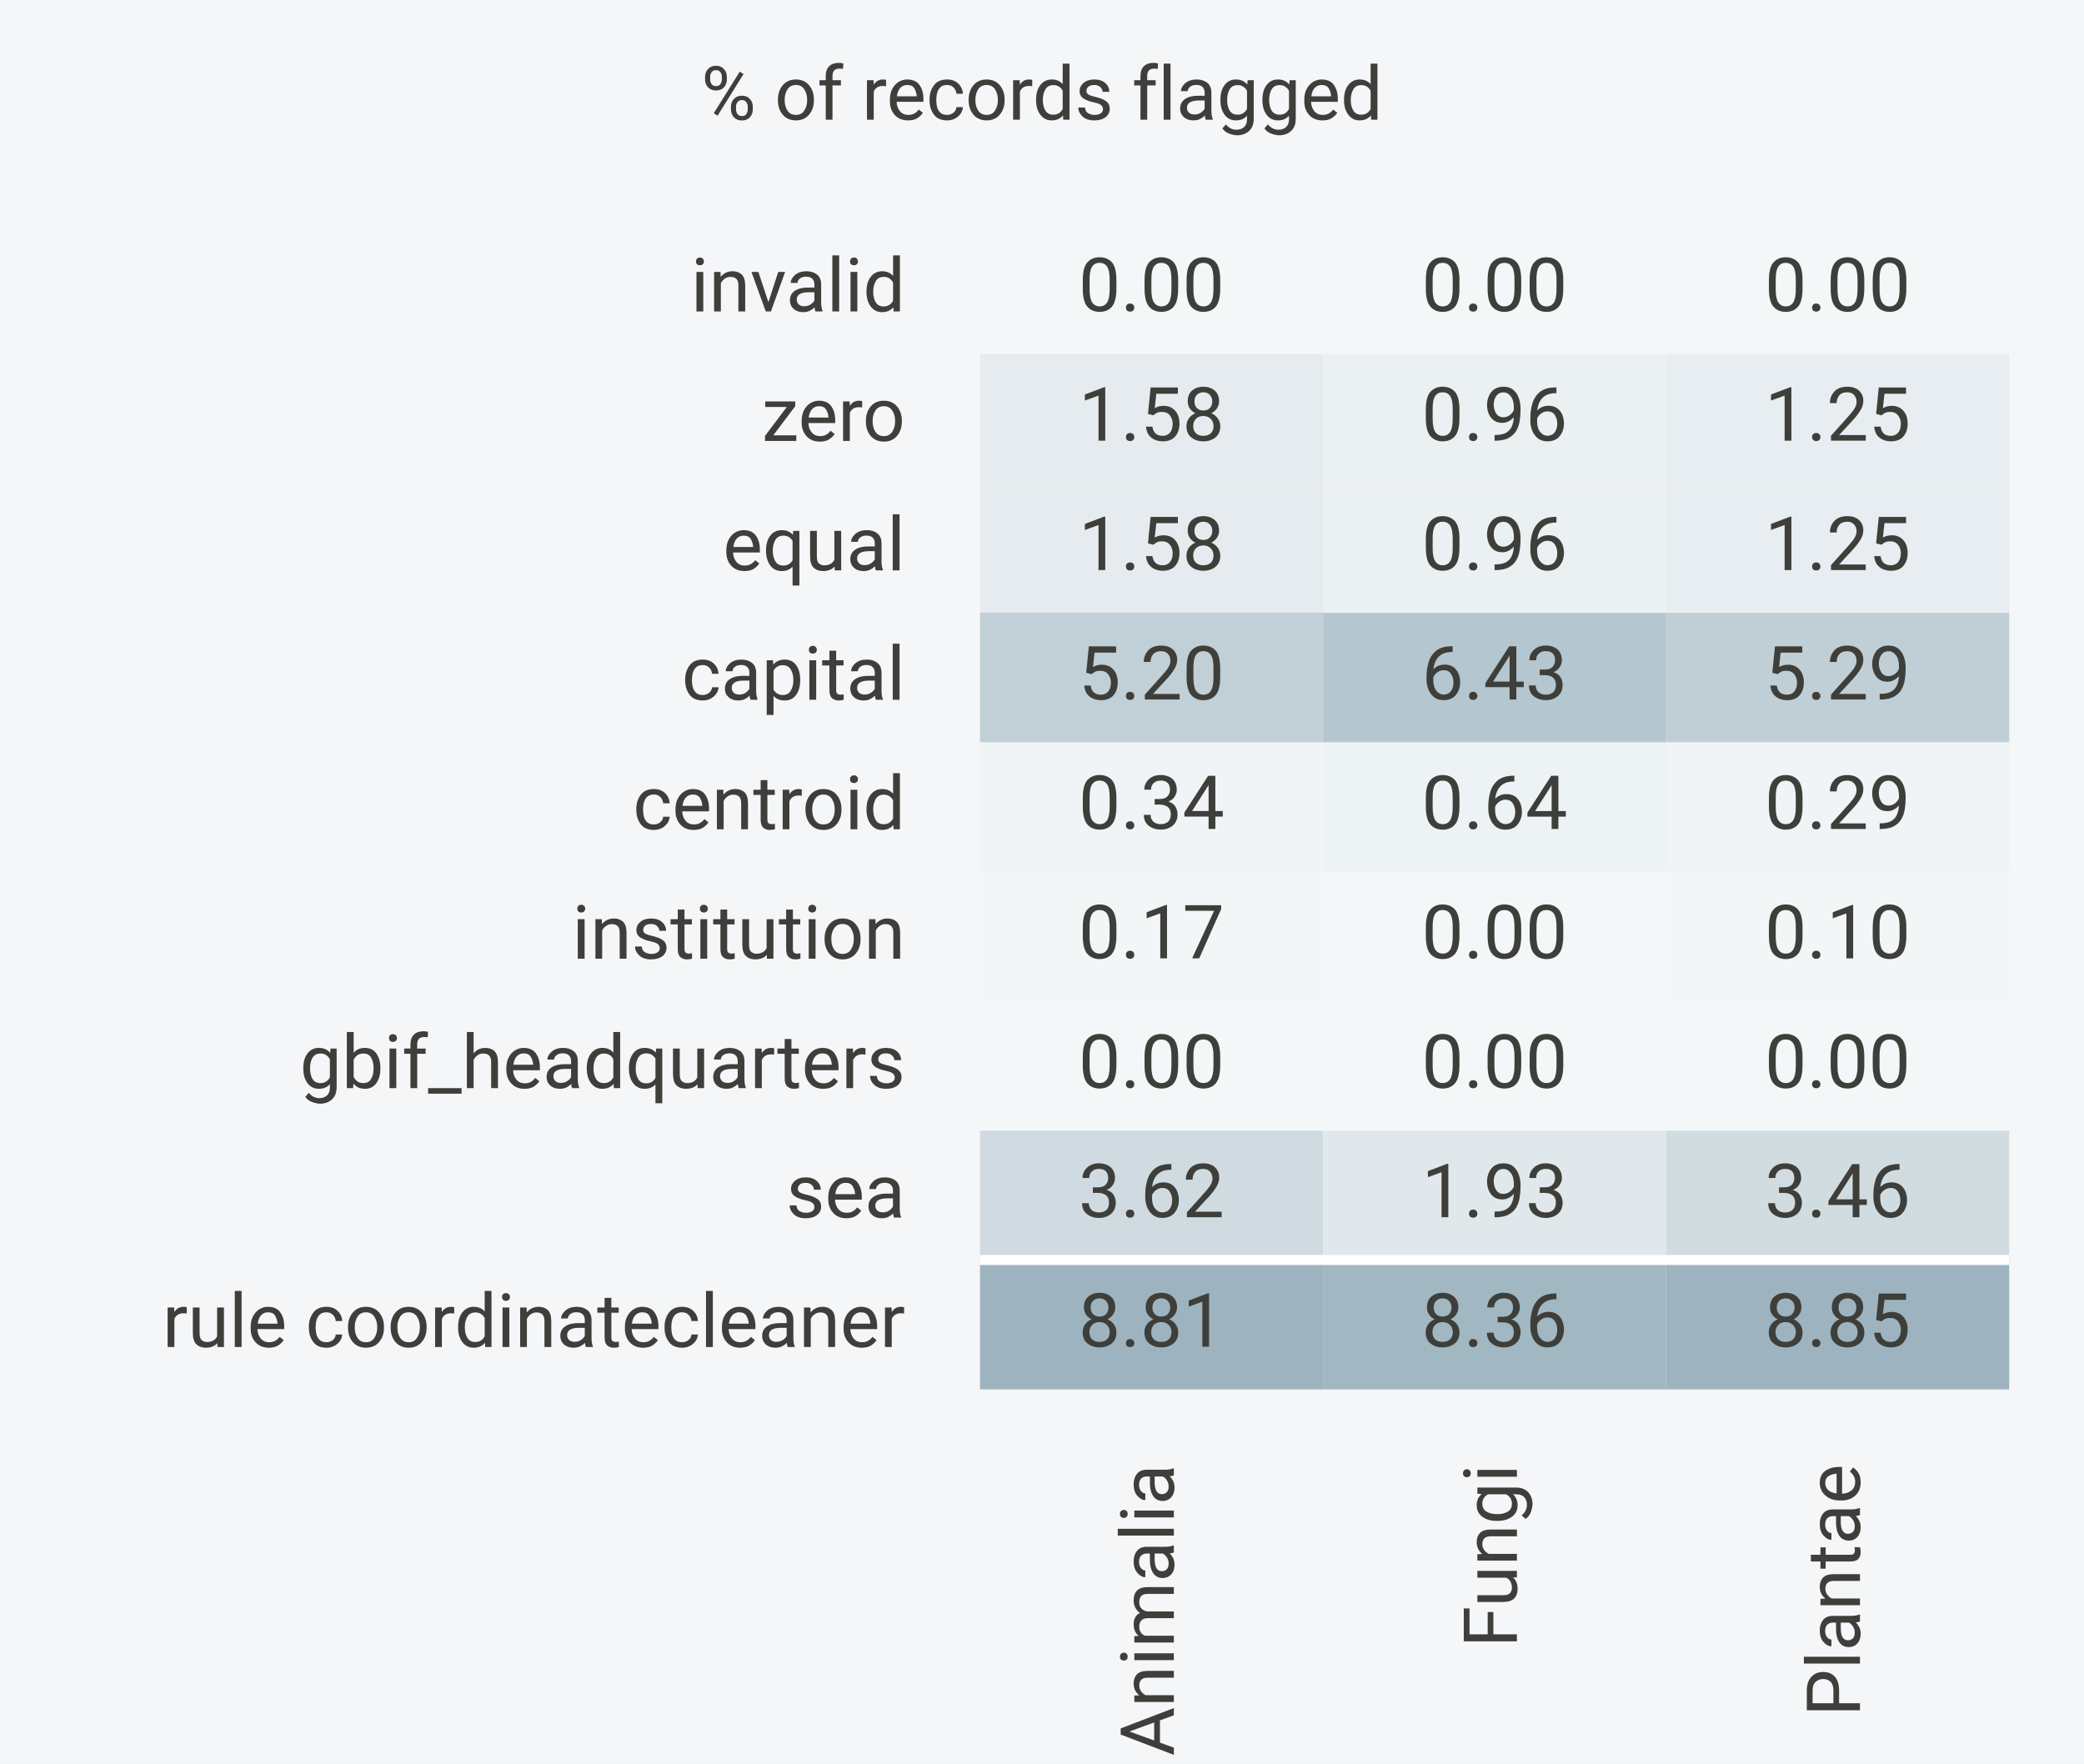
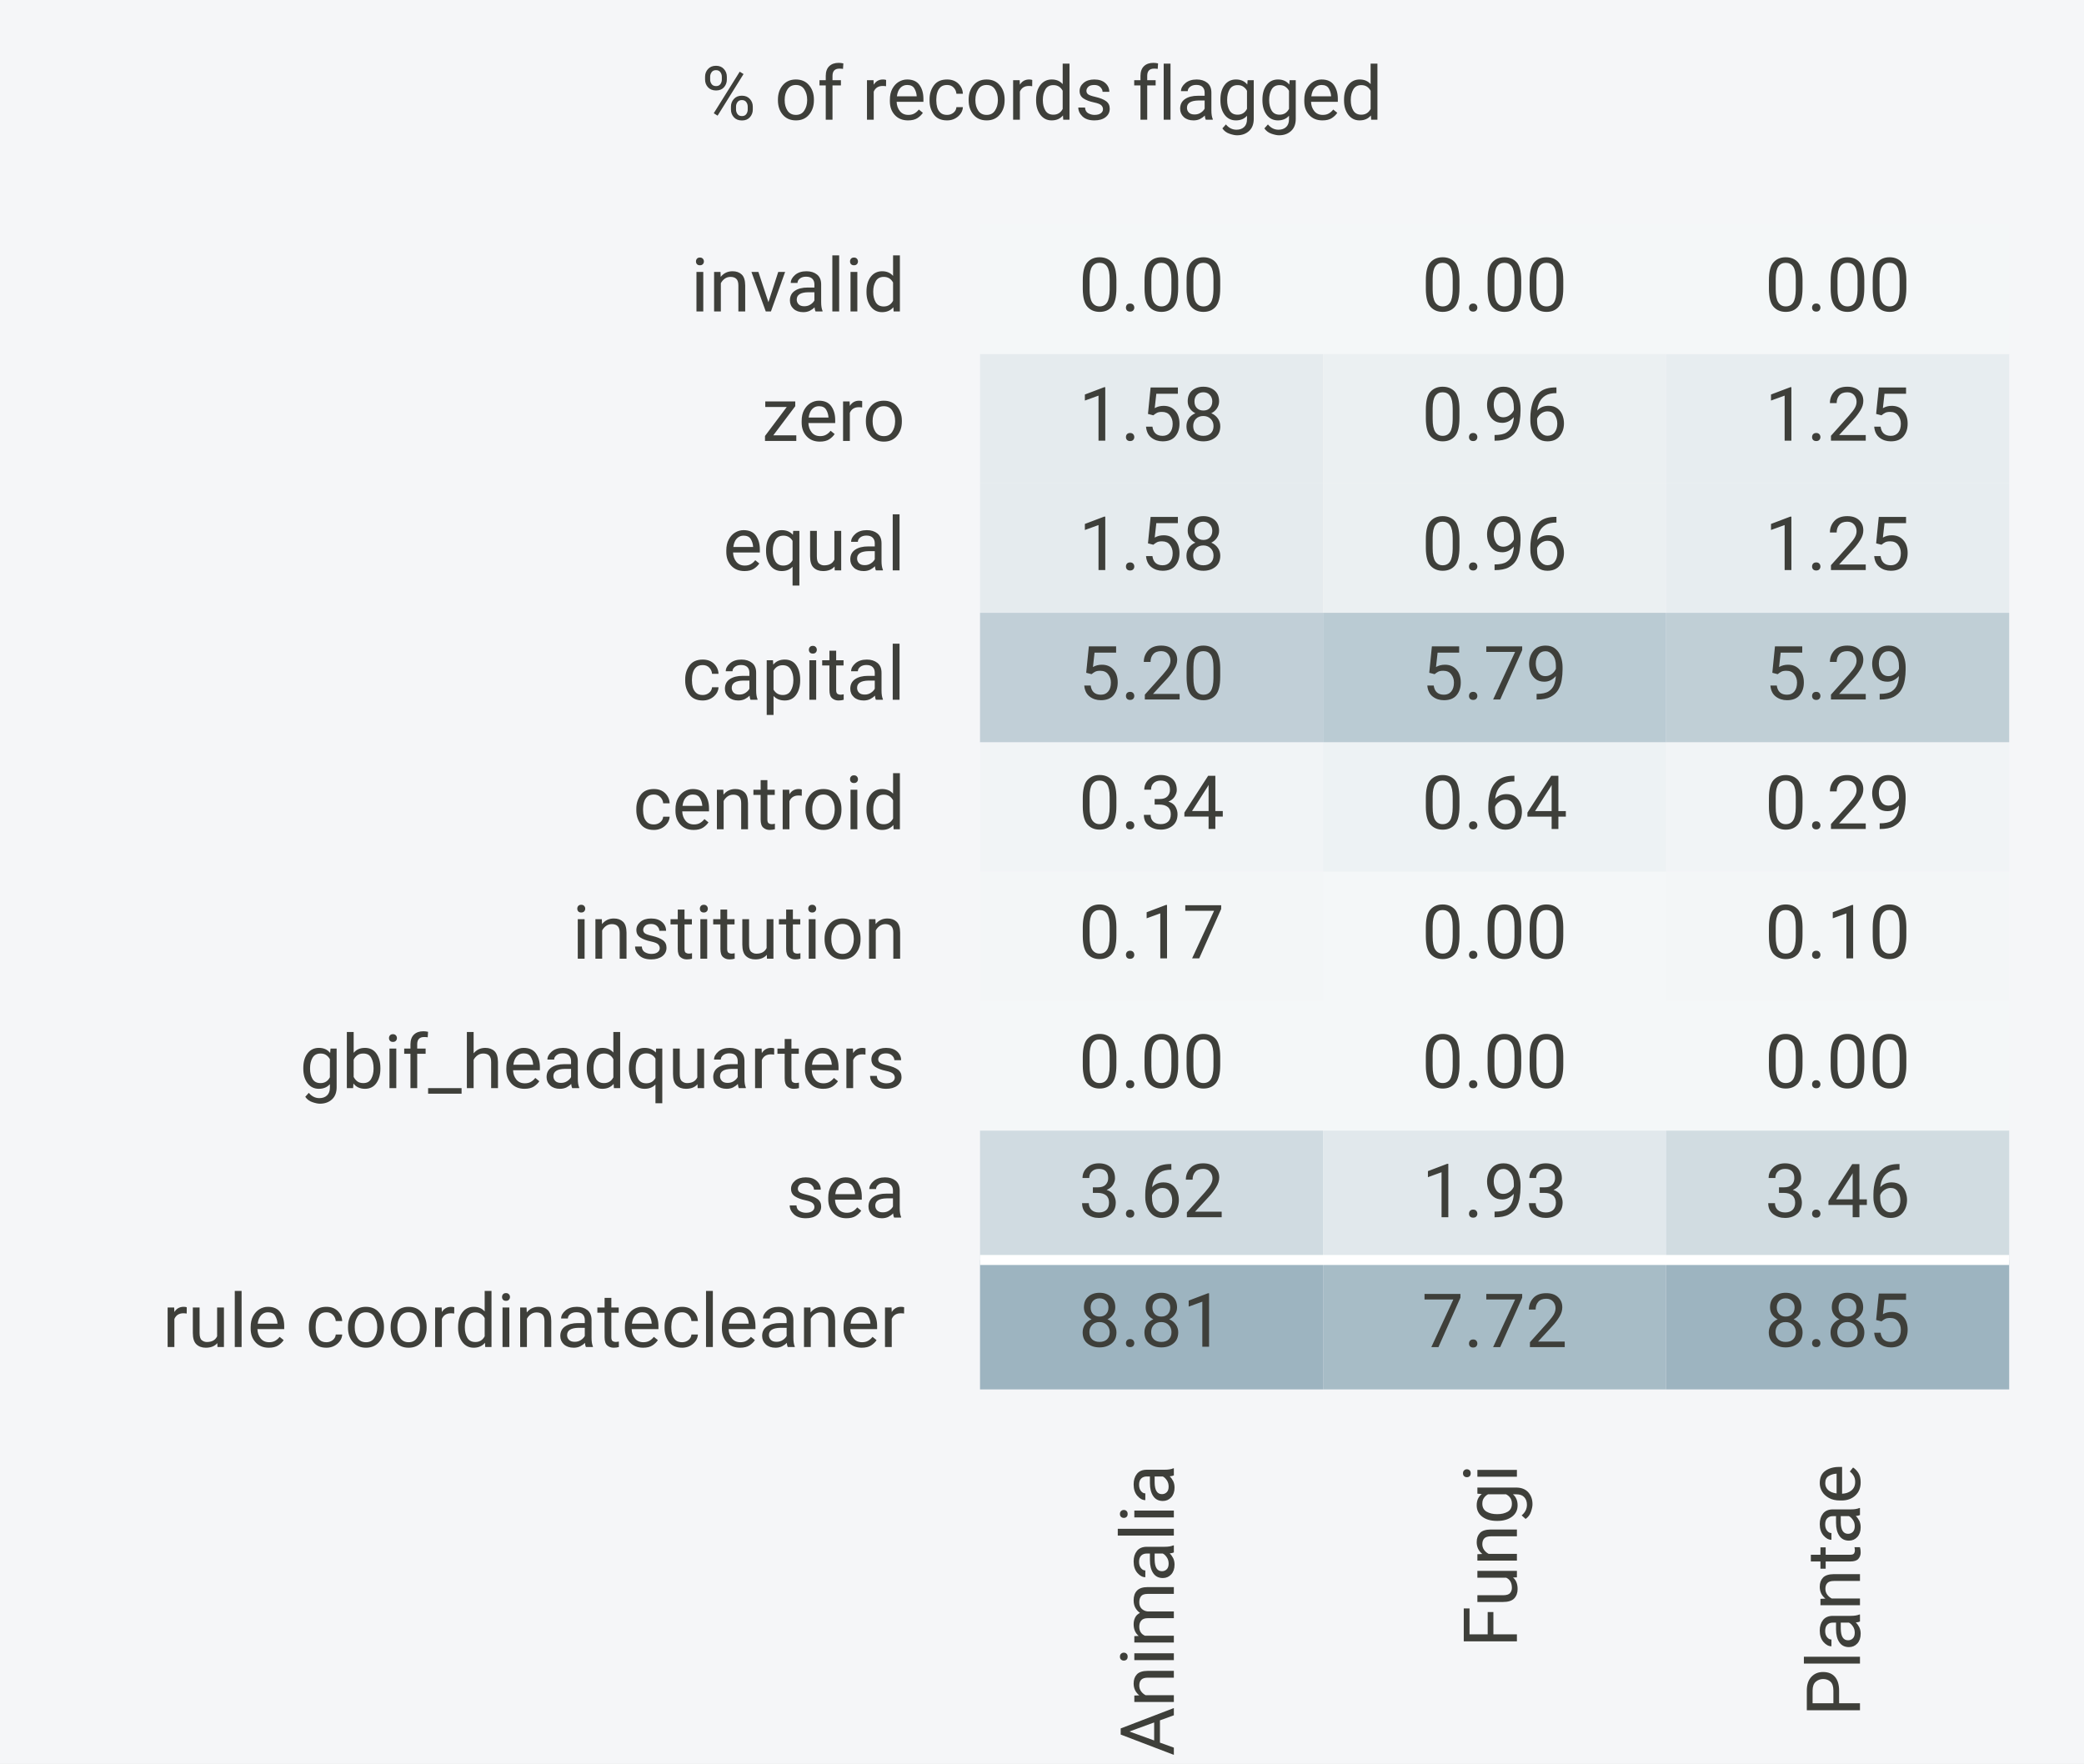
<svg xmlns="http://www.w3.org/2000/svg" width="468.00pt" height="396.00pt" viewBox="0 0 468.00 396.00">
  <g class="svglite">
    <defs>
      <style type="text/css">
    /* theme-aware-processed */
    .svglite line, .svglite polyline, .svglite polygon, .svglite path, .svglite circle {
      fill: none;
      stroke: #3E3F3A;
      stroke-linecap: round;
      stroke-linejoin: round;
      stroke-miterlimit: 10.00;
    }
    .svglite &gt; g &gt; rect {
      fill: none;
      stroke: #3E3F3A;
      stroke-linecap: round;
      stroke-linejoin: round;
      stroke-miterlimit: 10.00;
    }
    .svglite text {
      white-space: pre;
      fill: #3E3F3A;
    }
    .svglite g.glyphgroup path {
      fill: inherit;
      stroke: none;
    }
  </style>
    </defs>
    <rect class="svg-bg" width="100%" height="100%" style="stroke: none; fill: #F5F6F8;" />
    <defs>
      <clipPath id="cpMC4wMHw0NjguMDB8MC4wMHwzOTYuMDA=">
        <rect x="0.00" y="0.00" width="468.00" height="396.00" />
      </clipPath>
    </defs>
    <g clip-path="url(#cpMC4wMHw0NjguMDB8MC4wMHwzOTYuMDA=)">
</g>
    <defs>
      <clipPath id="cpMjIwLjA4fDQ1MS4yMHw1MC40MHwzMTIuMDA=">
        <rect x="220.08" y="50.40" width="231.12" height="261.60" />
      </clipPath>
    </defs>
    <g clip-path="url(#cpMjIwLjA4fDQ1MS4yMHw1MC40MHwzMTIuMDA=)">
      <rect x="220.08" y="282.93" width="77.04" height="29.07" style="stroke-width: 0.75; stroke: none; fill: #9DB4C0;" />
-       <rect x="297.12" y="282.93" width="77.04" height="29.07" style="stroke-width: 0.75; stroke: none; fill: #A1B7C2;" />
+       <rect x="297.12" y="282.93" width="77.04" height="29.07" style="stroke-width: 0.75; stroke: none; fill: #A7BCC6;" />
      <rect x="374.16" y="282.93" width="77.04" height="29.07" style="stroke-width: 0.75; stroke: none; fill: #9DB4C0;" />
      <rect x="220.08" y="253.87" width="77.04" height="29.07" style="stroke-width: 0.75; stroke: none; fill: #D0DBE1;" />
      <rect x="297.12" y="253.87" width="77.04" height="29.07" style="stroke-width: 0.75; stroke: none; fill: #E1E8EC;" />
      <rect x="374.16" y="253.87" width="77.04" height="29.07" style="stroke-width: 0.75; stroke: none; fill: #D1DCE1;" />
      <rect x="220.08" y="224.80" width="77.04" height="29.07" style="stroke-width: 0.75; stroke: none; fill: #F4F7F8;" />
      <rect x="297.12" y="224.80" width="77.04" height="29.07" style="stroke-width: 0.75; stroke: none; fill: #F4F7F8;" />
      <rect x="374.16" y="224.80" width="77.04" height="29.07" style="stroke-width: 0.75; stroke: none; fill: #F4F7F8;" />
      <rect x="220.08" y="195.73" width="77.04" height="29.07" style="stroke-width: 0.75; stroke: none; fill: #F3F6F7;" />
      <rect x="297.12" y="195.73" width="77.04" height="29.07" style="stroke-width: 0.75; stroke: none; fill: #F4F7F8;" />
      <rect x="374.16" y="195.73" width="77.04" height="29.07" style="stroke-width: 0.75; stroke: none; fill: #F3F6F7;" />
      <rect x="220.08" y="166.67" width="77.04" height="29.07" style="stroke-width: 0.75; stroke: none; fill: #F1F4F6;" />
      <rect x="297.12" y="166.67" width="77.04" height="29.07" style="stroke-width: 0.75; stroke: none; fill: #EDF2F4;" />
      <rect x="374.16" y="166.67" width="77.04" height="29.07" style="stroke-width: 0.75; stroke: none; fill: #F1F4F6;" />
      <rect x="220.08" y="137.60" width="77.04" height="29.07" style="stroke-width: 0.75; stroke: none; fill: #C1CFD7;" />
-       <rect x="297.12" y="137.60" width="77.04" height="29.07" style="stroke-width: 0.75; stroke: none; fill: #B4C6CF;" />
+       <rect x="297.12" y="137.60" width="77.04" height="29.07" style="stroke-width: 0.75; stroke: none; fill: #BACBD3;" />
      <rect x="374.16" y="137.60" width="77.04" height="29.07" style="stroke-width: 0.75; stroke: none; fill: #C0CFD6;" />
      <rect x="220.08" y="108.53" width="77.04" height="29.07" style="stroke-width: 0.75; stroke: none; fill: #E5EBEE;" />
      <rect x="297.12" y="108.53" width="77.04" height="29.07" style="stroke-width: 0.75; stroke: none; fill: #EBF0F2;" />
      <rect x="374.16" y="108.53" width="77.04" height="29.07" style="stroke-width: 0.75; stroke: none; fill: #E7EDF0;" />
      <rect x="220.08" y="79.47" width="77.04" height="29.07" style="stroke-width: 0.75; stroke: none; fill: #E5EBEE;" />
      <rect x="297.12" y="79.47" width="77.04" height="29.07" style="stroke-width: 0.75; stroke: none; fill: #EBF0F2;" />
      <rect x="374.16" y="79.47" width="77.04" height="29.07" style="stroke-width: 0.75; stroke: none; fill: #E7EDF0;" />
      <rect x="220.08" y="50.40" width="77.04" height="29.07" style="stroke-width: 0.75; stroke: none; fill: #F4F7F8;" />
      <rect x="297.12" y="50.40" width="77.04" height="29.07" style="stroke-width: 0.75; stroke: none; fill: #F4F7F8;" />
      <rect x="374.16" y="50.40" width="77.04" height="29.07" style="stroke-width: 0.75; stroke: none; fill: #F4F7F8;" />
    </g>
    <g clip-path="url(#cpMC4wMHw0NjguMDB8MC4wMHwzOTYuMDA=)">
      <text transform="translate(263.61,328.80) rotate(-90)" text-anchor="end" style="font-size: 1.4em; font-family: &quot;Roboto&quot;, -apple-system, BlinkMacSystemFont, &quot;Segoe UI&quot;, system-ui, sans-serif;">Animalia</text>
      <text transform="translate(340.65,328.80) rotate(-90)" text-anchor="end" style="font-size: 1.4em; font-family: &quot;Roboto&quot;, -apple-system, BlinkMacSystemFont, &quot;Segoe UI&quot;, system-ui, sans-serif;">Fungi</text>
      <text transform="translate(417.69,328.80) rotate(-90)" text-anchor="end" style="font-size: 1.4em; font-family: &quot;Roboto&quot;, -apple-system, BlinkMacSystemFont, &quot;Segoe UI&quot;, system-ui, sans-serif;">Plantae</text>
      <text x="203.28" y="302.48" text-anchor="end" style="font-size: 1.4em; font-family: &quot;Roboto&quot;, -apple-system, BlinkMacSystemFont, &quot;Segoe UI&quot;, system-ui, sans-serif;">rule coordinatecleaner</text>
      <text x="203.28" y="273.41" text-anchor="end" style="font-size: 1.4em; font-family: &quot;Roboto&quot;, -apple-system, BlinkMacSystemFont, &quot;Segoe UI&quot;, system-ui, sans-serif;">sea</text>
      <text x="203.28" y="244.34" text-anchor="end" style="font-size: 1.4em; font-family: &quot;Roboto&quot;, -apple-system, BlinkMacSystemFont, &quot;Segoe UI&quot;, system-ui, sans-serif;">gbif_headquarters</text>
      <text x="203.28" y="215.28" text-anchor="end" style="font-size: 1.4em; font-family: &quot;Roboto&quot;, -apple-system, BlinkMacSystemFont, &quot;Segoe UI&quot;, system-ui, sans-serif;">institution</text>
      <text x="203.28" y="186.21" text-anchor="end" style="font-size: 1.4em; font-family: &quot;Roboto&quot;, -apple-system, BlinkMacSystemFont, &quot;Segoe UI&quot;, system-ui, sans-serif;">centroid</text>
      <text x="203.28" y="157.14" text-anchor="end" style="font-size: 1.4em; font-family: &quot;Roboto&quot;, -apple-system, BlinkMacSystemFont, &quot;Segoe UI&quot;, system-ui, sans-serif;">capital</text>
      <text x="203.28" y="128.08" text-anchor="end" style="font-size: 1.4em; font-family: &quot;Roboto&quot;, -apple-system, BlinkMacSystemFont, &quot;Segoe UI&quot;, system-ui, sans-serif;">equal</text>
      <text x="203.28" y="99.01" text-anchor="end" style="font-size: 1.4em; font-family: &quot;Roboto&quot;, -apple-system, BlinkMacSystemFont, &quot;Segoe UI&quot;, system-ui, sans-serif;">zero</text>
      <text x="203.28" y="69.94" text-anchor="end" style="font-size: 1.4em; font-family: &quot;Roboto&quot;, -apple-system, BlinkMacSystemFont, &quot;Segoe UI&quot;, system-ui, sans-serif;">invalid</text>
    </g>
    <g clip-path="url(#cpMjIwLjA4fDQ1MS4yMHw1MC40MHwzMTIuMDA=)">
      <line x1="220.08" y1="282.93" x2="451.20" y2="282.93" style="stroke-width: 2.25; stroke: #FFFFFF;" />
      <text class="preserve-color" x="258.60" y="302.41" text-anchor="middle" style="font-size: 1.4em; font-family: &quot;Roboto&quot;, -apple-system, BlinkMacSystemFont, &quot;Segoe UI&quot;, system-ui, sans-serif;">8.81</text>
-       <text class="preserve-color" x="335.64" y="302.41" text-anchor="middle" style="font-size: 1.4em; font-family: &quot;Roboto&quot;, -apple-system, BlinkMacSystemFont, &quot;Segoe UI&quot;, system-ui, sans-serif;">8.36</text>
+       <text class="preserve-color" x="335.64" y="302.50" text-anchor="middle" style="font-size: 1.4em; font-family: &quot;Roboto&quot;, -apple-system, BlinkMacSystemFont, &quot;Segoe UI&quot;, system-ui, sans-serif;">7.72</text>
      <text class="preserve-color" x="412.68" y="302.41" text-anchor="middle" style="font-size: 1.4em; font-family: &quot;Roboto&quot;, -apple-system, BlinkMacSystemFont, &quot;Segoe UI&quot;, system-ui, sans-serif;">8.85</text>
      <text class="preserve-color" x="258.60" y="273.34" text-anchor="middle" style="font-size: 1.4em; font-family: &quot;Roboto&quot;, -apple-system, BlinkMacSystemFont, &quot;Segoe UI&quot;, system-ui, sans-serif;">3.62</text>
      <text class="preserve-color" x="335.64" y="273.34" text-anchor="middle" style="font-size: 1.4em; font-family: &quot;Roboto&quot;, -apple-system, BlinkMacSystemFont, &quot;Segoe UI&quot;, system-ui, sans-serif;">1.93</text>
      <text class="preserve-color" x="412.68" y="273.34" text-anchor="middle" style="font-size: 1.4em; font-family: &quot;Roboto&quot;, -apple-system, BlinkMacSystemFont, &quot;Segoe UI&quot;, system-ui, sans-serif;">3.46</text>
      <text class="preserve-color" x="258.60" y="244.28" text-anchor="middle" style="font-size: 1.4em; font-family: &quot;Roboto&quot;, -apple-system, BlinkMacSystemFont, &quot;Segoe UI&quot;, system-ui, sans-serif;">0.00</text>
      <text class="preserve-color" x="335.64" y="244.28" text-anchor="middle" style="font-size: 1.4em; font-family: &quot;Roboto&quot;, -apple-system, BlinkMacSystemFont, &quot;Segoe UI&quot;, system-ui, sans-serif;">0.00</text>
      <text class="preserve-color" x="412.68" y="244.28" text-anchor="middle" style="font-size: 1.4em; font-family: &quot;Roboto&quot;, -apple-system, BlinkMacSystemFont, &quot;Segoe UI&quot;, system-ui, sans-serif;">0.00</text>
      <text class="preserve-color" x="258.60" y="215.21" text-anchor="middle" style="font-size: 1.4em; font-family: &quot;Roboto&quot;, -apple-system, BlinkMacSystemFont, &quot;Segoe UI&quot;, system-ui, sans-serif;">0.17</text>
      <text class="preserve-color" x="335.64" y="215.21" text-anchor="middle" style="font-size: 1.4em; font-family: &quot;Roboto&quot;, -apple-system, BlinkMacSystemFont, &quot;Segoe UI&quot;, system-ui, sans-serif;">0.00</text>
      <text class="preserve-color" x="412.68" y="215.21" text-anchor="middle" style="font-size: 1.4em; font-family: &quot;Roboto&quot;, -apple-system, BlinkMacSystemFont, &quot;Segoe UI&quot;, system-ui, sans-serif;">0.10</text>
      <text class="preserve-color" x="258.60" y="186.14" text-anchor="middle" style="font-size: 1.4em; font-family: &quot;Roboto&quot;, -apple-system, BlinkMacSystemFont, &quot;Segoe UI&quot;, system-ui, sans-serif;">0.34</text>
      <text class="preserve-color" x="335.64" y="186.15" text-anchor="middle" style="font-size: 1.4em; font-family: &quot;Roboto&quot;, -apple-system, BlinkMacSystemFont, &quot;Segoe UI&quot;, system-ui, sans-serif;">0.64</text>
      <text class="preserve-color" x="412.68" y="186.15" text-anchor="middle" style="font-size: 1.4em; font-family: &quot;Roboto&quot;, -apple-system, BlinkMacSystemFont, &quot;Segoe UI&quot;, system-ui, sans-serif;">0.29</text>
      <text class="preserve-color" x="258.60" y="157.08" text-anchor="middle" style="font-size: 1.4em; font-family: &quot;Roboto&quot;, -apple-system, BlinkMacSystemFont, &quot;Segoe UI&quot;, system-ui, sans-serif;">5.20</text>
-       <text class="preserve-color" x="335.64" y="157.07" text-anchor="middle" style="font-size: 1.4em; font-family: &quot;Roboto&quot;, -apple-system, BlinkMacSystemFont, &quot;Segoe UI&quot;, system-ui, sans-serif;">6.43</text>
+       <text class="preserve-color" x="335.64" y="157.08" text-anchor="middle" style="font-size: 1.4em; font-family: &quot;Roboto&quot;, -apple-system, BlinkMacSystemFont, &quot;Segoe UI&quot;, system-ui, sans-serif;">5.79</text>
      <text class="preserve-color" x="412.68" y="157.08" text-anchor="middle" style="font-size: 1.4em; font-family: &quot;Roboto&quot;, -apple-system, BlinkMacSystemFont, &quot;Segoe UI&quot;, system-ui, sans-serif;">5.29</text>
      <text class="preserve-color" x="258.60" y="128.01" text-anchor="middle" style="font-size: 1.4em; font-family: &quot;Roboto&quot;, -apple-system, BlinkMacSystemFont, &quot;Segoe UI&quot;, system-ui, sans-serif;">1.58</text>
      <text class="preserve-color" x="335.64" y="128.01" text-anchor="middle" style="font-size: 1.4em; font-family: &quot;Roboto&quot;, -apple-system, BlinkMacSystemFont, &quot;Segoe UI&quot;, system-ui, sans-serif;">0.96</text>
      <text class="preserve-color" x="412.68" y="128.01" text-anchor="middle" style="font-size: 1.4em; font-family: &quot;Roboto&quot;, -apple-system, BlinkMacSystemFont, &quot;Segoe UI&quot;, system-ui, sans-serif;">1.25</text>
      <text class="preserve-color" x="258.60" y="98.95" text-anchor="middle" style="font-size: 1.4em; font-family: &quot;Roboto&quot;, -apple-system, BlinkMacSystemFont, &quot;Segoe UI&quot;, system-ui, sans-serif;">1.58</text>
      <text class="preserve-color" x="335.64" y="98.95" text-anchor="middle" style="font-size: 1.4em; font-family: &quot;Roboto&quot;, -apple-system, BlinkMacSystemFont, &quot;Segoe UI&quot;, system-ui, sans-serif;">0.96</text>
      <text class="preserve-color" x="412.68" y="98.95" text-anchor="middle" style="font-size: 1.4em; font-family: &quot;Roboto&quot;, -apple-system, BlinkMacSystemFont, &quot;Segoe UI&quot;, system-ui, sans-serif;">1.25</text>
      <text class="preserve-color" x="258.60" y="69.88" text-anchor="middle" style="font-size: 1.4em; font-family: &quot;Roboto&quot;, -apple-system, BlinkMacSystemFont, &quot;Segoe UI&quot;, system-ui, sans-serif;">0.00</text>
      <text class="preserve-color" x="335.64" y="69.88" text-anchor="middle" style="font-size: 1.4em; font-family: &quot;Roboto&quot;, -apple-system, BlinkMacSystemFont, &quot;Segoe UI&quot;, system-ui, sans-serif;">0.00</text>
      <text class="preserve-color" x="412.68" y="69.88" text-anchor="middle" style="font-size: 1.4em; font-family: &quot;Roboto&quot;, -apple-system, BlinkMacSystemFont, &quot;Segoe UI&quot;, system-ui, sans-serif;">0.00</text>
    </g>
    <g clip-path="url(#cpMC4wMHw0NjguMDB8MC4wMHwzOTYuMDA=)">
      <text x="234.00" y="26.88" text-anchor="middle" style="font-size: 1.4em; font-family: &quot;Roboto&quot;, -apple-system, BlinkMacSystemFont, &quot;Segoe UI&quot;, system-ui, sans-serif;">% of records flagged</text>
    </g>
  </g>
</svg>
